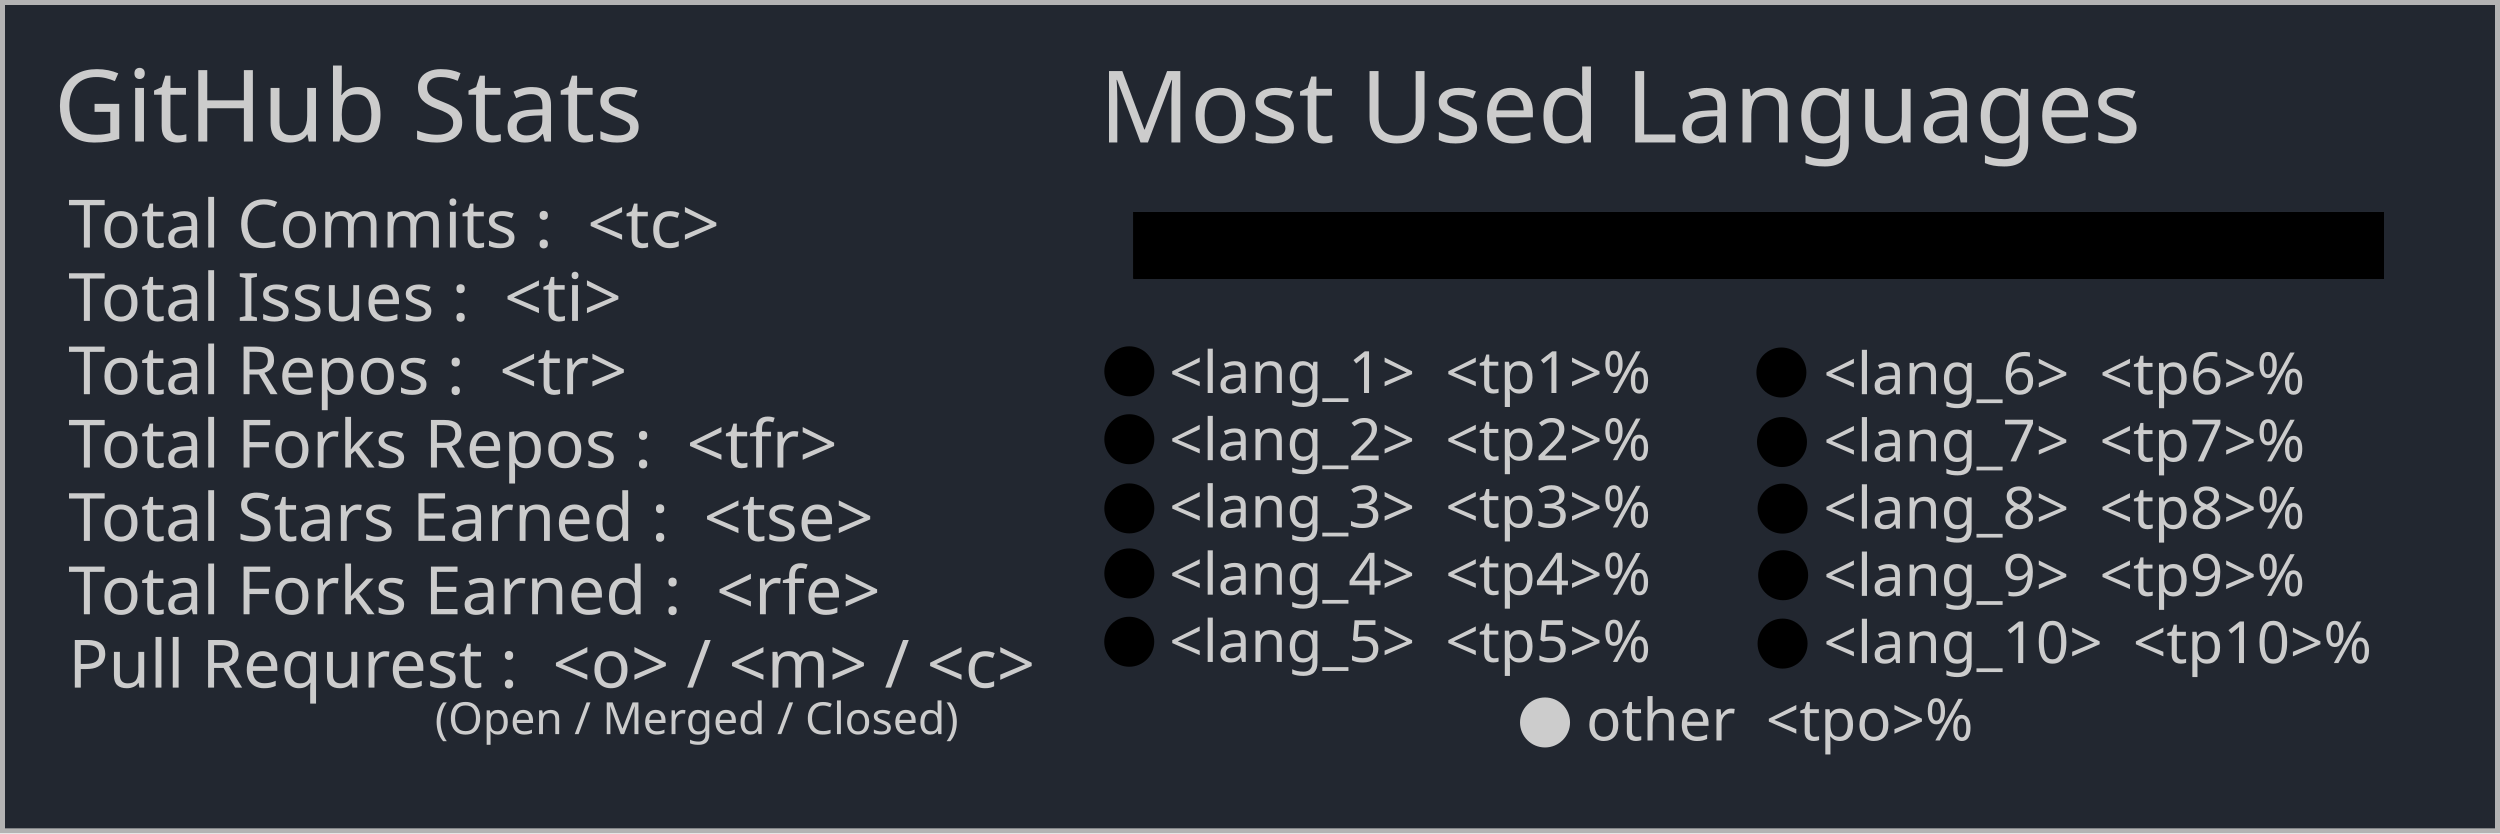
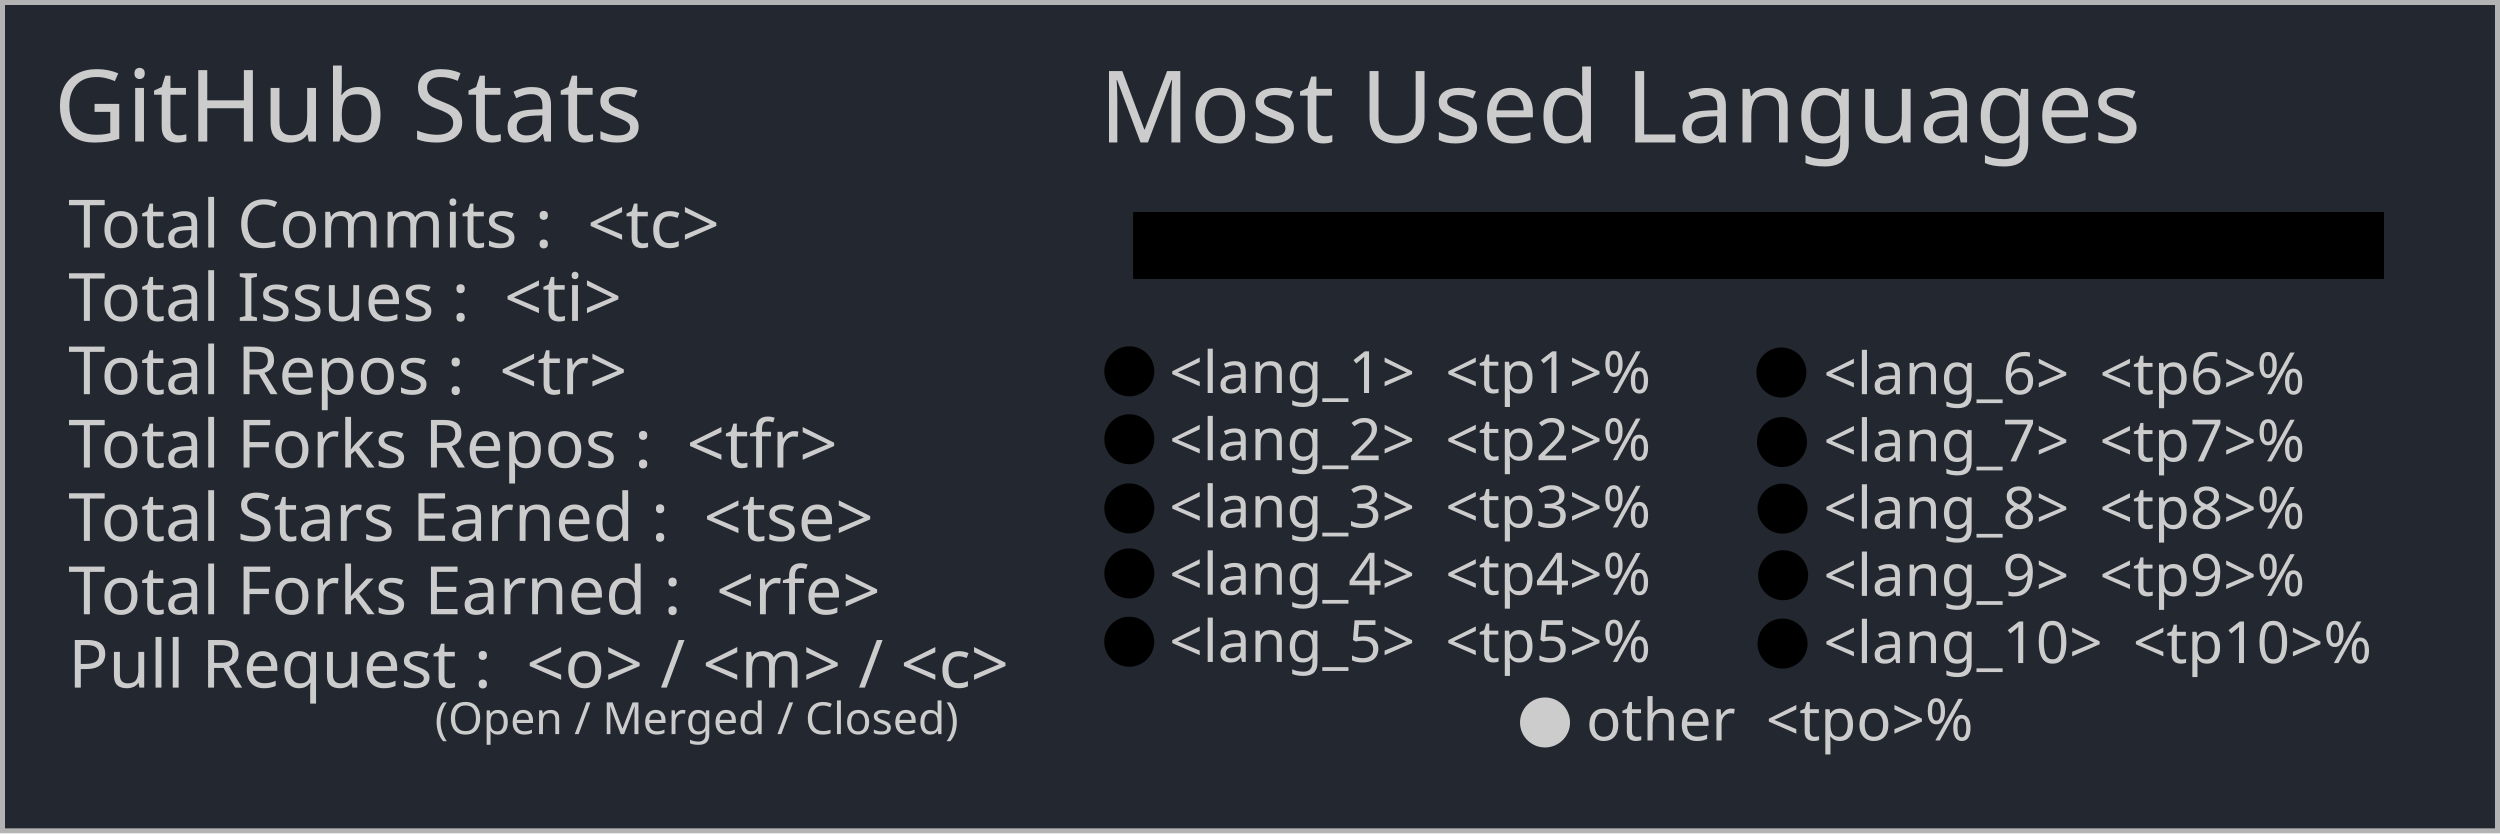
<svg xmlns="http://www.w3.org/2000/svg" width="1500" height="500" viewBox="0 0 1500 500" version="1.1" id="svg5" font-family="sans-serif">
  <defs id="defs2">
    <rect x="80" y="250" width="1254.745" height="620.059" id="rect1228" />
    <rect x="80" y="80" width="776" height="116" id="rect1062" />
    <rect x="80" y="80" width="1319.058" height="130.142" id="rect1062-6" />
    <rect x="80" y="250" width="779.569" height="444.696" id="rect1228-1" />
    <rect x="80" y="250" width="785.226" height="458.839" id="rect1228-1-9" />
    <rect x="80" y="250" width="532.115" height="91.19" id="rect1228-1-7" />
  </defs>
  <g id="layer1">
    <rect style="fill:#b3b3b3;stroke-width:0.5" id="rect980" width="1500" height="500" x="0" y="0" />
    <rect style="fill:#222730;stroke-width:0.5" id="rect922" width="1494" height="494" x="3" y="3" />
    <text xml:space="preserve" id="text1060-1" style="font-size:120px;line-height:1;white-space:pre;shape-inside:url(#rect1062);display:inline;fill:#cccccc" transform="matrix(0.5000661,0,0,0.5000661,-7.69633,-2.323412)">
      <tspan x="80" y="174.48" id="tspan3743">GitHub Stats</tspan>
    </text>
    <text xml:space="preserve" id="text1060-2" style="font-size:120px;line-height:1;white-space:pre;shape-inside:url(#rect1062-6);display:inline;fill:#cccccc" transform="matrix(0.5000661,0,0,0.5000661,619.5766,-1.776295)">
      <tspan x="80" y="174.48" id="tspan3745">Most Used Languages</tspan>
    </text>
    <text xml:space="preserve" id="text1226-1" style="font-size:80px;line-height:1.1;white-space:pre;shape-inside:url(#rect1228);display:inline;fill:#cccccc" transform="matrix(0.5000661,0,0,0.5000661,1.000132,-10.00132)">
      <tspan x="80" y="316.986" id="tspan3747">Total Commits :  &lt;tc&gt;</tspan>
      <tspan x="80" y="404.986" id="tspan3749">Total Issues :  &lt;ti&gt;</tspan>
      <tspan x="80" y="492.986" id="tspan3751">Total Repos :  &lt;tr&gt;</tspan>
      <tspan x="80" y="580.986" id="tspan3753">Total Forks Repos :  &lt;tfr&gt;</tspan>
      <tspan x="80" y="668.986" id="tspan3755">Total Stars Earned :  &lt;tse&gt;</tspan>
      <tspan x="80" y="756.986" id="tspan3757">Total Forks Earned :  &lt;rfe&gt;</tspan>
-       <tspan x="80" y="844.986" id="tspan3759">Pull Requrest :  &lt;o&gt; / &lt;m&gt; / &lt;c&gt;</tspan>
+       <tspan x="80" y="844.986" id="tspan3759">Pull Request :  &lt;o&gt; / &lt;m&gt; / &lt;c&gt;</tspan>
    </text>
    <text xml:space="preserve" id="text1226-2" style="font-size:70px;line-height:1.2;white-space:pre;shape-inside:url(#rect1228-1);display:inline;fill:#cccccc" transform="matrix(0.5000661,0,0,0.5000661,661.5993,80.07265)">
      <tspan x="80" y="311.404" id="tspan3761">&lt;lang_1&gt;  &lt;tp1&gt;%</tspan>
      <tspan x="80" y="392.071" id="tspan3763">&lt;lang_2&gt;  &lt;tp2&gt;%</tspan>
      <tspan x="80" y="472.737" id="tspan3765">&lt;lang_3&gt;  &lt;tp3&gt;%</tspan>
      <tspan x="80" y="553.404" id="tspan3767">&lt;lang_4&gt;  &lt;tp4&gt;%</tspan>
      <tspan x="80" y="634.071" id="tspan3769">&lt;lang_5&gt;  &lt;tp5&gt;%</tspan>
    </text>
    <text xml:space="preserve" id="text1226-3" style="font-size:70px;line-height:1.2;white-space:pre;shape-inside:url(#rect1228-1-9);display:inline;fill:#cccccc" transform="matrix(0.5000661,0,0,0.5000661,1054.106,80.78155)">
      <tspan x="80" y="311.404" id="tspan3771">&lt;lang_6&gt;  &lt;tp6&gt;%</tspan>
      <tspan x="80" y="392.071" id="tspan3773">&lt;lang_7&gt;  &lt;tp7&gt;%</tspan>
      <tspan x="80" y="472.737" id="tspan3775">&lt;lang_8&gt;  &lt;tp8&gt;%</tspan>
      <tspan x="80" y="553.404" id="tspan3777">&lt;lang_9&gt;  &lt;tp9&gt;%</tspan>
      <tspan x="80" y="634.071" id="tspan3779">&lt;lang_10&gt;  &lt;tp10&gt;%</tspan>
    </text>
    <text xml:space="preserve" id="text1226-4" style="font-size:70px;line-height:1.1;white-space:pre;shape-inside:url(#rect1228-1-7);display:inline;fill:#cccccc" transform="matrix(0.5000661,0,0,0.5000661,911.7019,288.5383)">
      <tspan x="80" y="311.404" id="tspan3781">other  &lt;tpo&gt;%</tspan>
    </text>
    <text xml:space="preserve" style="font-size:26.67px;line-height:0px;fill:#cccccc;stroke-width:0.5" x="305.898" y="440.495" id="text1798">
      <tspan id="tspan1796" x="260.898" y="440.495" style="stroke-width:0.5">(Open / Merged / Closed)</tspan>
    </text>
    <rect style="fill:#cccccc;stroke-width:0.5" id="rect2081-11" width="750.099" height="40.005" x="680.227" y="127.197" />
    <rect style="fill:#000000;stroke-width:0.5" id="rect2081-1" width="750.099" height="40.005" x="680.227" y="127.197" />
    <rect style="fill:#000000;stroke-width:0.5" id="rect2081-2" width="750.099" height="40.005" x="680.227" y="127.197" />
    <rect style="fill:#000000;stroke-width:0.5" id="rect2081-3" width="750.099" height="40.005" x="680.227" y="127.197" />
    <rect style="fill:#000000;stroke-width:0.5" id="rect2081-4" width="750.099" height="40.005" x="680.227" y="127.197" />
    <rect style="fill:#000000;stroke-width:0.5" id="rect2081-5" width="750.099" height="40.005" x="680.227" y="127.197" />
    <rect style="fill:#000000;stroke-width:0.5" id="rect2081-6" width="750.099" height="40.005" x="680.227" y="127.197" />
    <rect style="fill:#000000;stroke-width:0.5" id="rect2081-7" width="750.099" height="40.005" x="680.227" y="127.197" />
    <rect style="fill:#000000;stroke-width:0.5" id="rect2081-8" width="750.099" height="40.005" x="680.227" y="127.197" />
    <rect style="fill:#000000;stroke-width:0.5" id="rect2081-9" width="750.099" height="40.005" x="680.227" y="127.197" />
    <rect style="fill:#000000;stroke-width:0.5" id="rect2081-10" width="750.099" height="40.005" x="680.227" y="127.197" />
    <circle style="fill:#cccccc;stroke-width:0.5" id="path2468-11" r="15.002" cy="433.477" cx="927.017" />
    <circle style="fill:#000000;stroke-width:0.5" id="path2468-10" r="15.002" cy="222.79" cx="677.59" />
    <circle style="fill:#000000;stroke-width:0.5" id="path2468-9" r="15.002" cy="263.536" cx="677.591" />
    <circle style="fill:#000000;stroke-width:0.5" id="path2468-8" r="15.002" cy="305.042" cx="677.591" />
    <circle style="fill:#000000;stroke-width:0.5" id="path2468-7" r="15.002" cy="344.047" cx="677.591" />
    <circle style="fill:#000000;stroke-width:0.5" id="path2468-6" r="15.002" cy="385.053" cx="677.541" />
    <circle style="fill:#000000;stroke-width:0.5" id="path2468-5" r="15.002" cy="223.498" cx="1068.834" />
    <circle style="fill:#000000;stroke-width:0.5" id="path2468-4" r="15.002" cy="265.223" cx="1069.188" />
    <circle style="fill:#000000;stroke-width:0.5" id="path2468-3" r="15.002" cy="305.179" cx="1069.541" />
    <circle style="fill:#000000;stroke-width:0.5" id="path2468-2" r="15.002" cy="345.136" cx="1069.895" />
    <circle style="fill:#000000;stroke-width:0.5" id="path2468-1" r="15.002" cy="386.154" cx="1069.541" />
  </g>
</svg>
